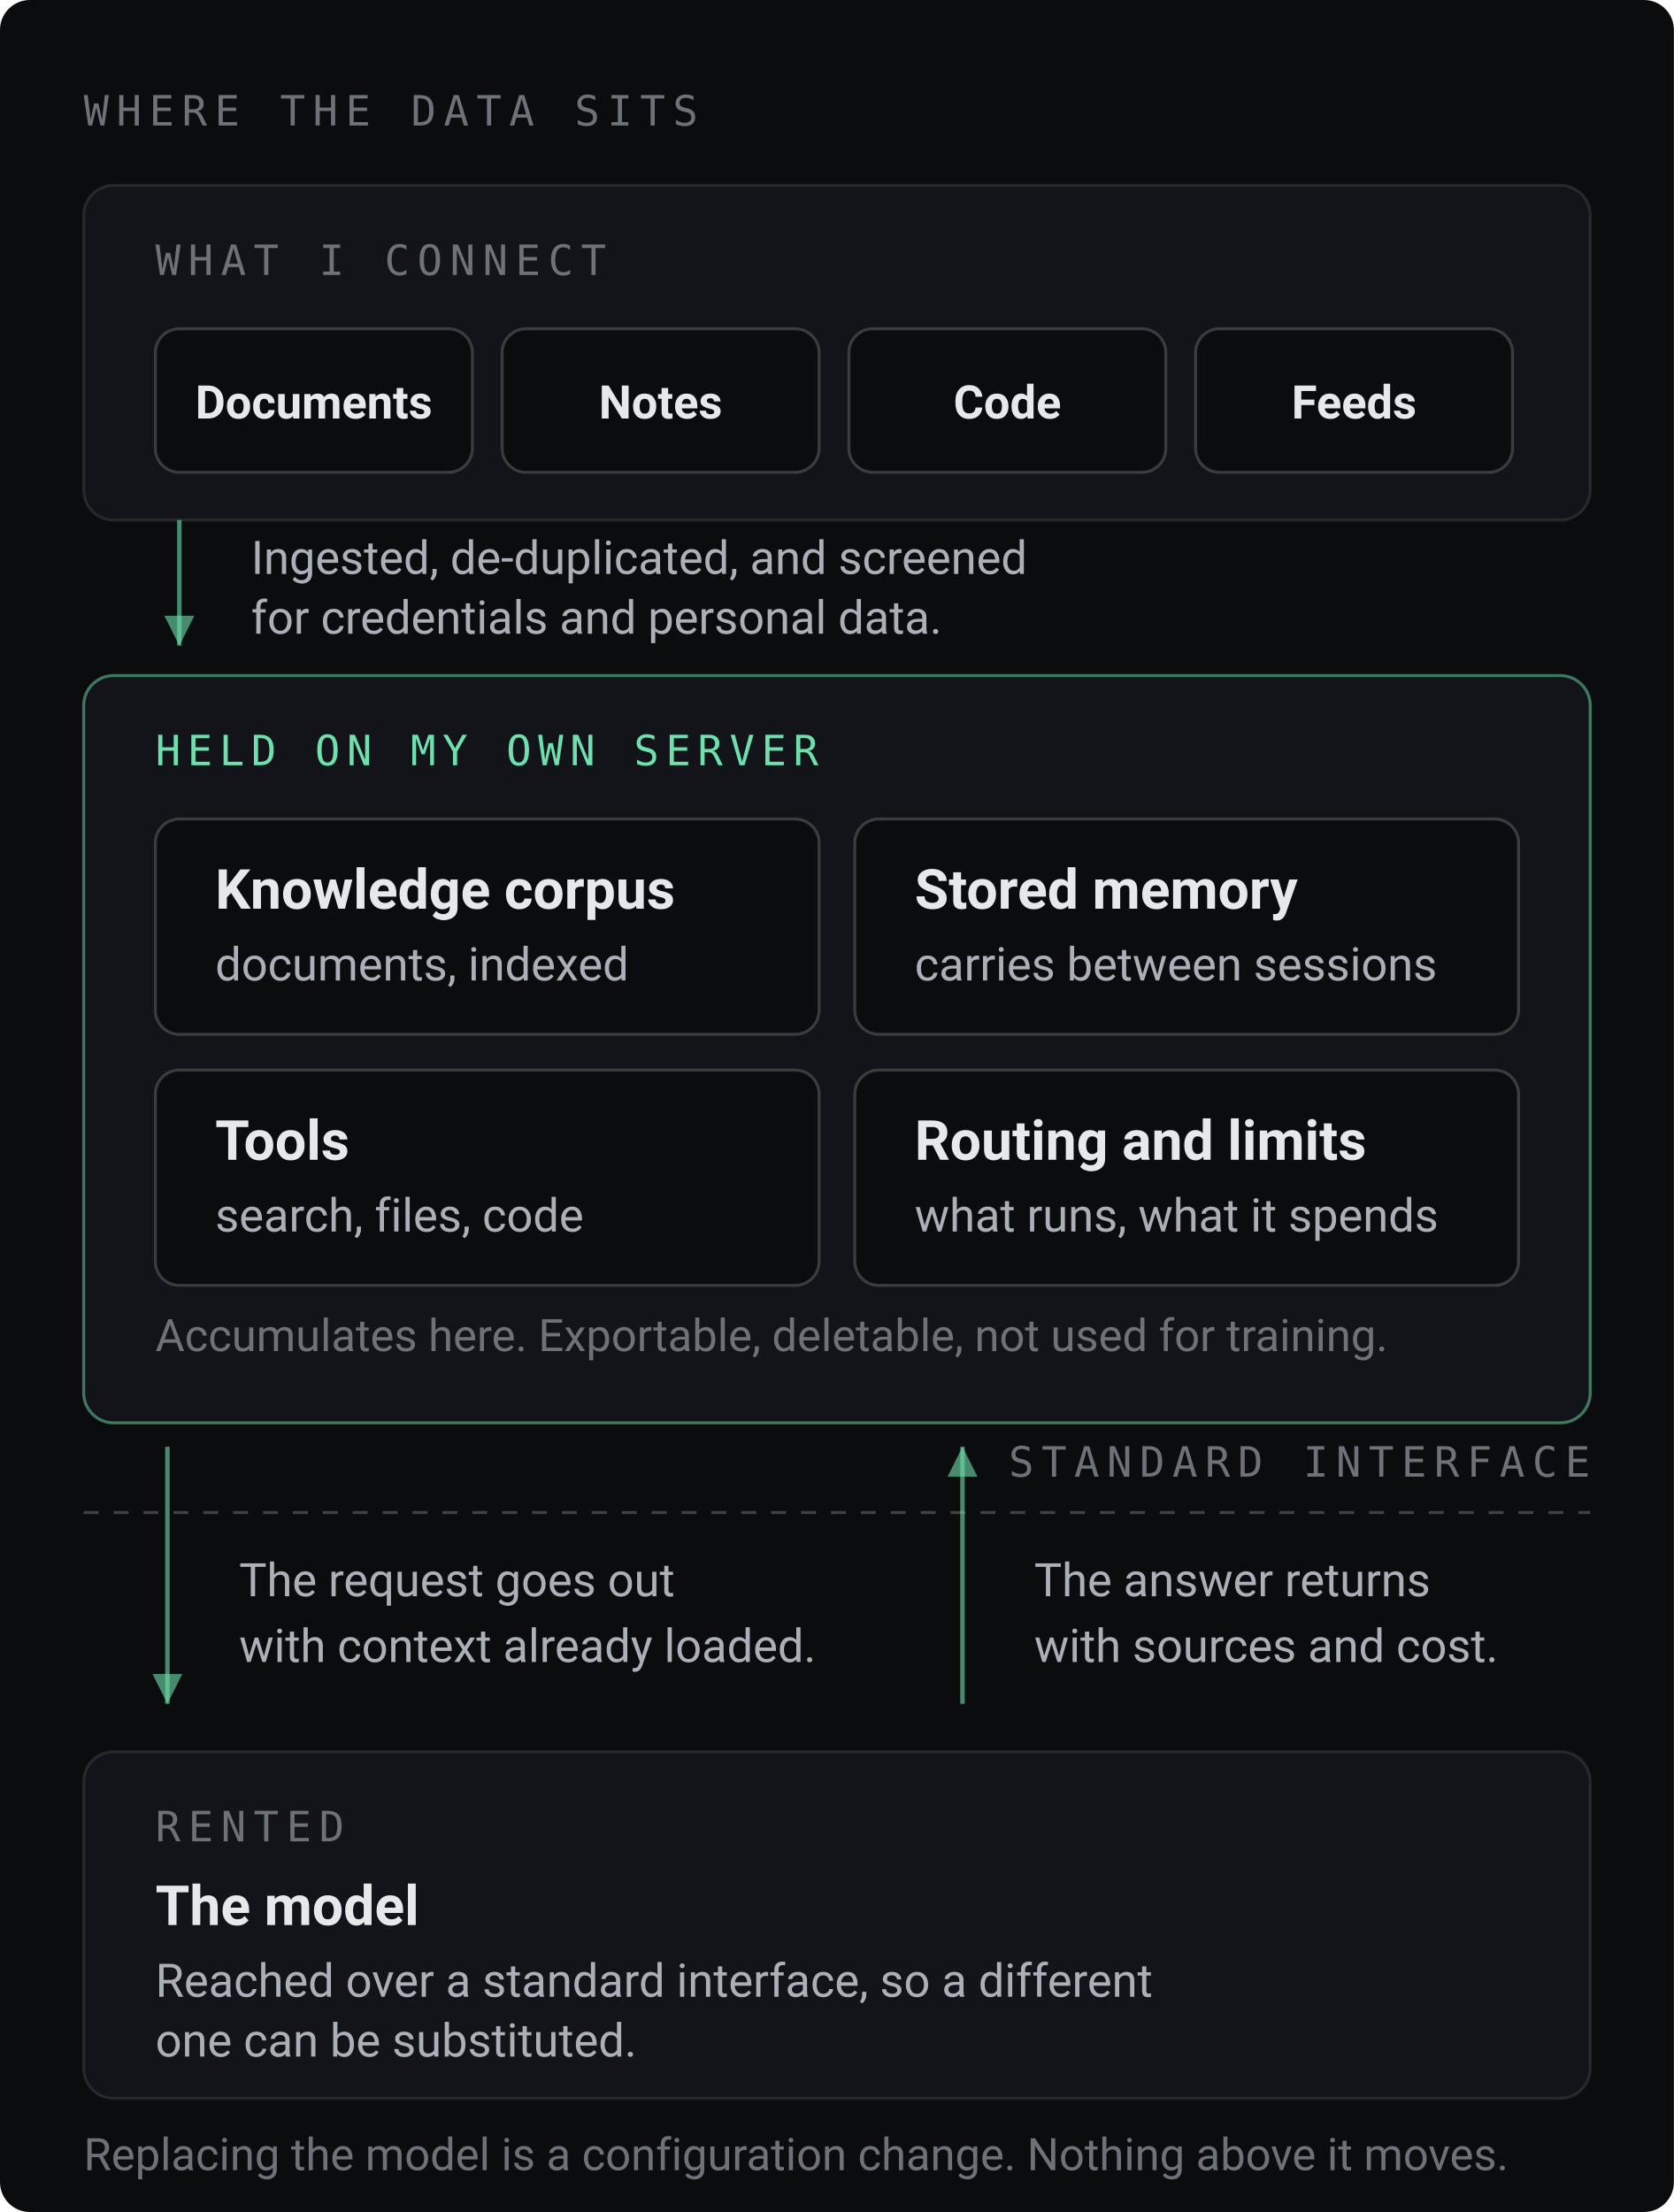
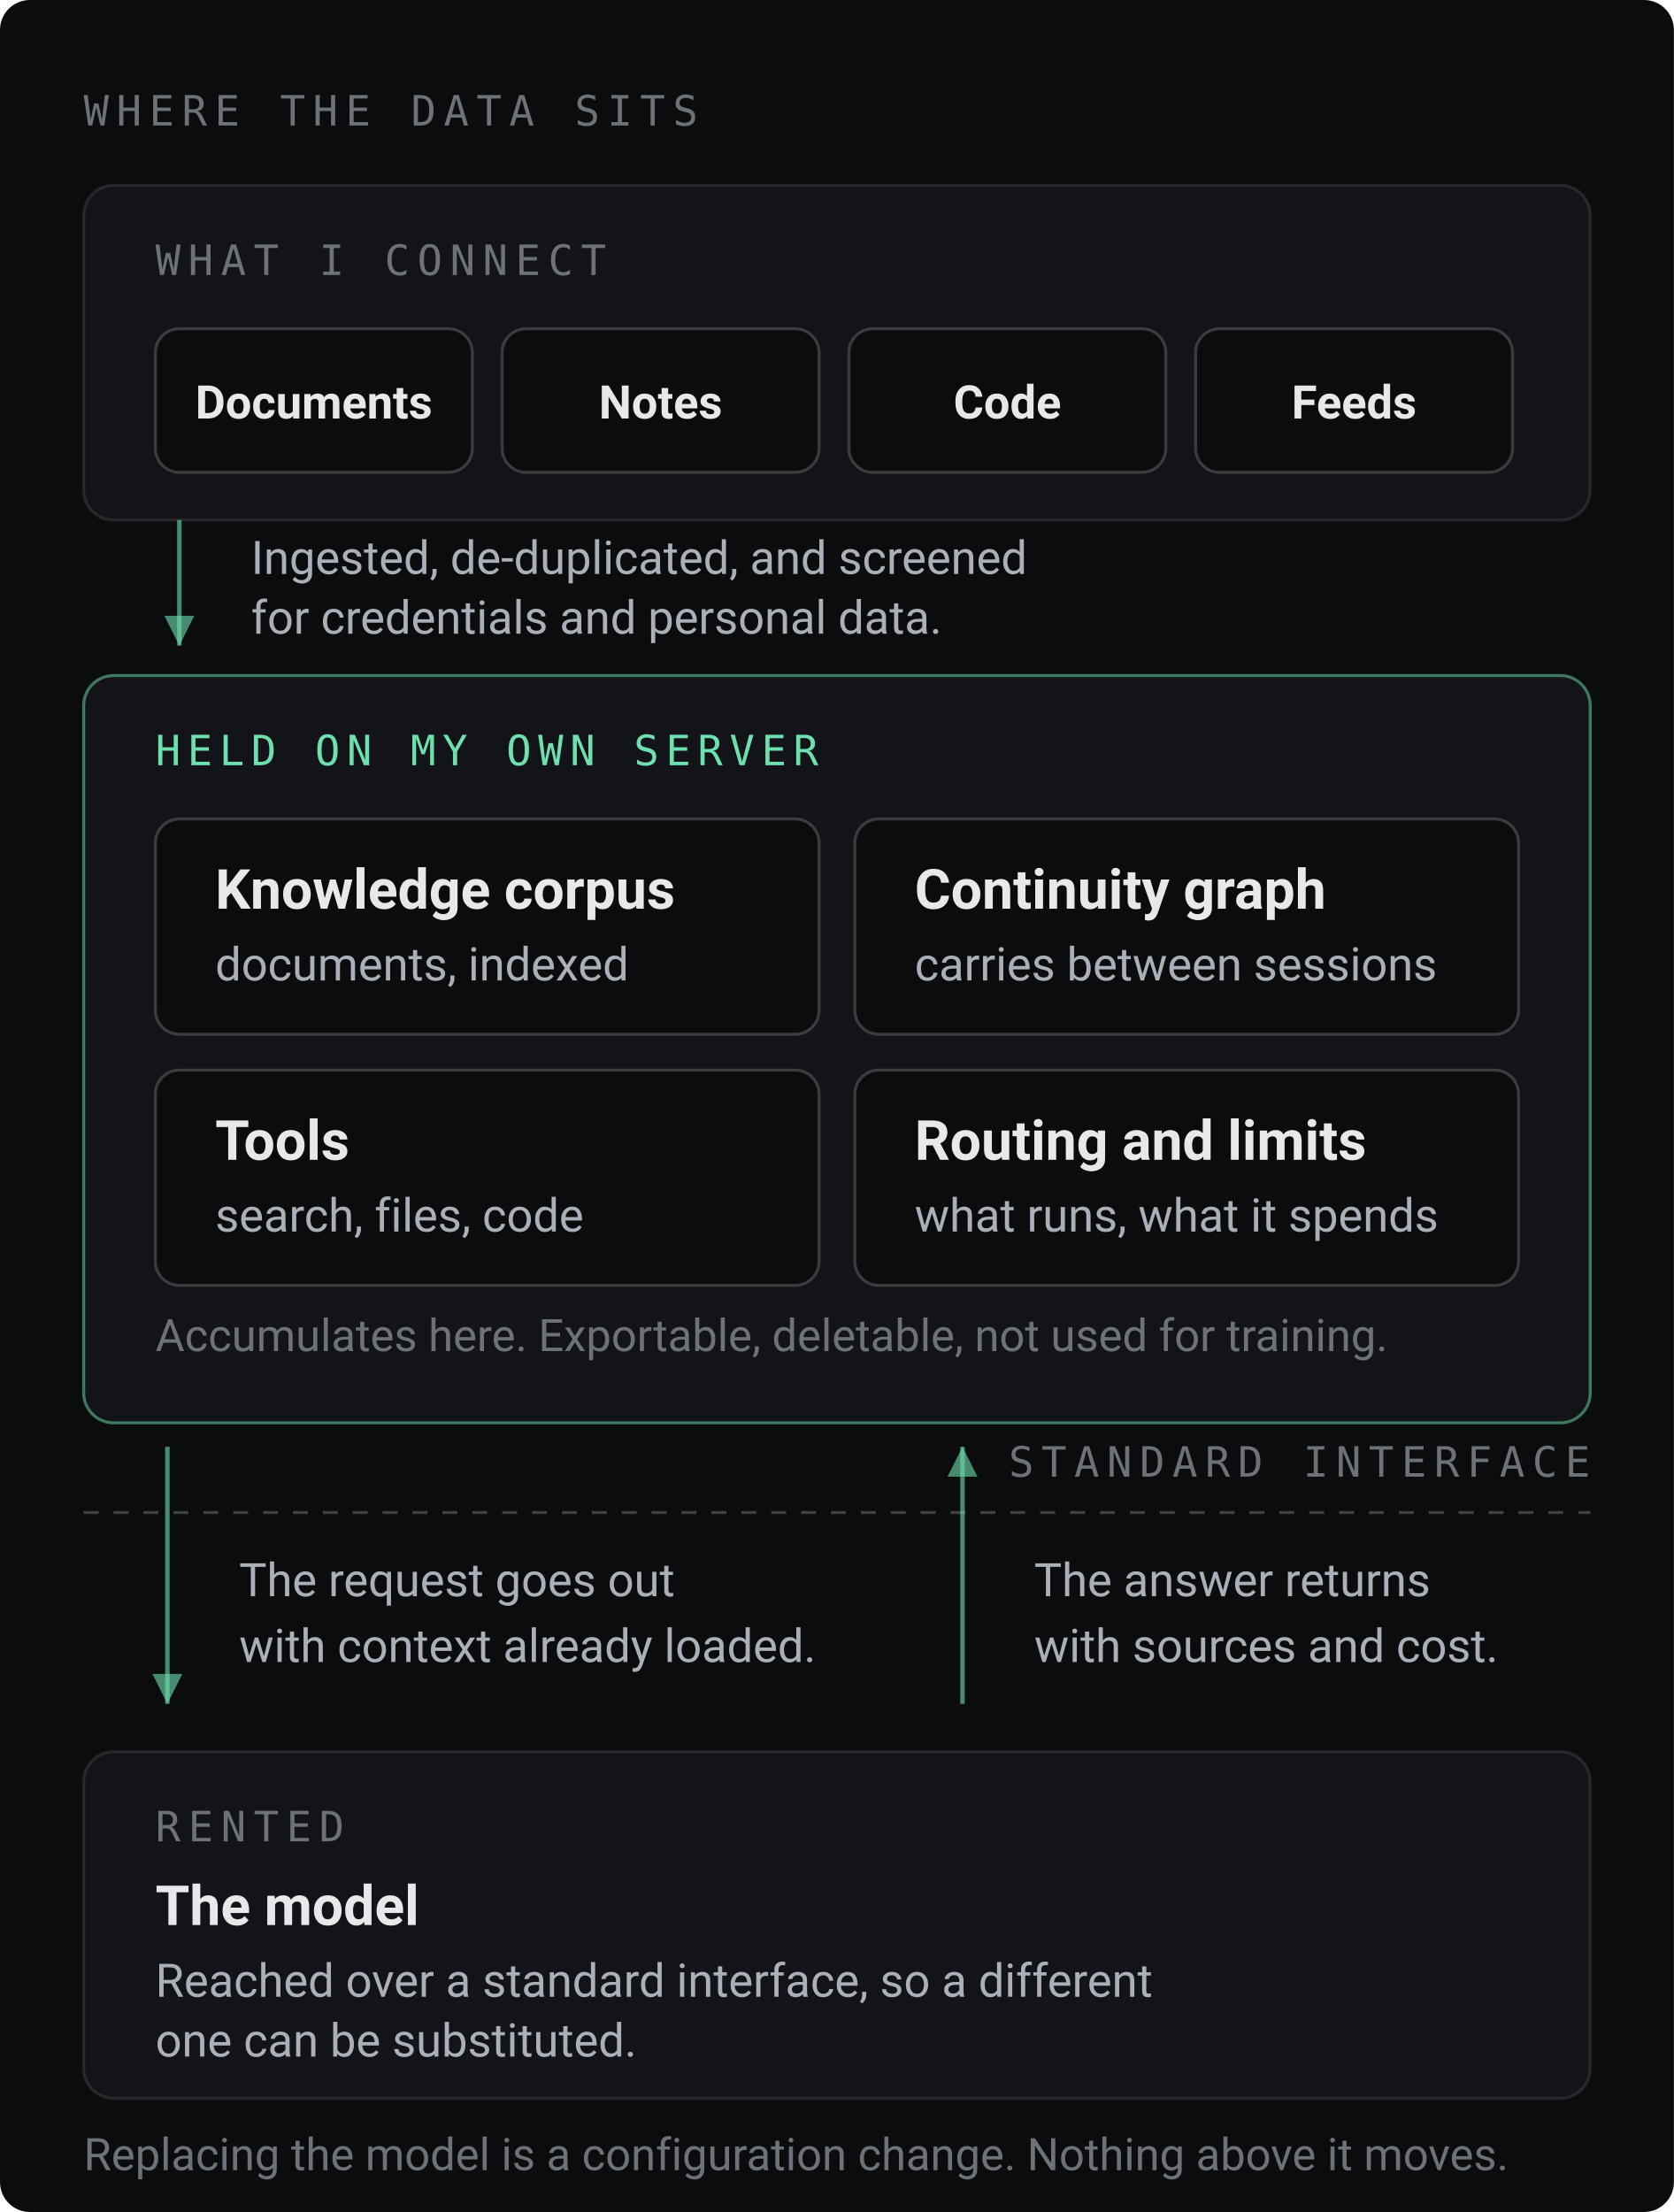
- <svg xmlns="http://www.w3.org/2000/svg" width="560" height="740" viewBox="0 0 560 740" role="img" aria-label="Where the data sits. What I connect, documents notes code and feeds, is ingested, de-duplicated, and screened for credentials and personal data. It is then held on my own server: the knowledge corpus, stored memory, tools, and the routing and spending limits. That material accumulates there, and is exportable, deletable, and not used for training. Below it, reached across a standard interface, is the rented model: the request goes out with context already loaded, and the answer returns with its sources and cost. Replacing the model is a configuration change, and nothing above it moves.">
+ <svg xmlns="http://www.w3.org/2000/svg" width="560" height="740" viewBox="0 0 560 740" role="img" aria-label="Where the data sits. What I connect, documents notes code and feeds, is ingested, de-duplicated, and screened for credentials and personal data. It is then held on my own server: the knowledge corpus, continuity graph, tools, and the routing and spending limits. That material accumulates there, and is exportable, deletable, and not used for training. Below it, reached across a standard interface, is the rented model: the request goes out with context already loaded, and the answer returns with its sources and cost. Replacing the model is a configuration change, and nothing above it moves.">
  <defs>
    <style>
      .bg{fill:#0b0c0e}
      .own{fill:#121419;stroke:#6ee0ad;stroke-opacity:.50}
      .card{fill:#121419;stroke:rgba(255,255,255,0.10)}
      .chip{fill:#0b0c0e;stroke:rgba(255,255,255,0.18)}
      .mono{font-family:ui-monospace,SFMono-Regular,Menlo,Consolas,monospace}
      .sans{font-family:-apple-system,BlinkMacSystemFont,"Segoe UI",Roboto,Helvetica,Arial,sans-serif}
      .kicker{fill:#6d7178;font-size:14px;letter-spacing:.18em}
      .glabel{fill:#6ee0ad;font-size:14px;letter-spacing:.16em}
      .t{fill:#e7e8ea;font-size:18.5px;font-weight:640}
      .s{fill:#e7e8ea;font-size:15.5px;font-weight:600}
      .d{fill:#abb0b8;font-size:15.5px}
      .f{fill:#6d7178;font-size:15px}
      .arrow{stroke:#6ee0ad;stroke-width:1.5;fill:none;stroke-opacity:.6}
      .ah{fill:#6ee0ad;fill-opacity:.6}
      .edge{stroke:rgba(255,255,255,0.22);stroke-width:1;stroke-dasharray:5 5}
    </style>
  </defs>
  <rect class="bg" width="560" height="740" rx="10" />
  <text class="mono kicker" x="28" y="42">WHERE THE DATA SITS</text>
  <rect class="card" x="28" y="62" width="504" height="112" rx="10" />
  <text class="mono kicker" x="52" y="92">WHAT I CONNECT</text>
  <rect class="chip" x="52" y="110" width="106" height="48" rx="8" />
  <text class="sans s" x="105" y="140" text-anchor="middle">Documents</text>
  <rect class="chip" x="168" y="110" width="106" height="48" rx="8" />
  <text class="sans s" x="221" y="140" text-anchor="middle">Notes</text>
  <rect class="chip" x="284" y="110" width="106" height="48" rx="8" />
  <text class="sans s" x="337" y="140" text-anchor="middle">Code</text>
  <rect class="chip" x="400" y="110" width="106" height="48" rx="8" />
  <text class="sans s" x="453" y="140" text-anchor="middle">Feeds</text>
  <path class="arrow" d="M60 174 L60 216" />
  <polygon class="ah" points="60,216 55,206 65,206" />
  <text class="sans d" x="84" y="192">Ingested, de-duplicated, and screened</text>
  <text class="sans d" x="84" y="212">for credentials and personal data.</text>
  <rect class="own" x="28" y="226" width="504" height="250" rx="10" />
  <text class="mono glabel" x="52" y="256">HELD ON MY OWN SERVER</text>
  <rect class="chip" x="52" y="274" width="222" height="72" rx="8" />
  <text class="sans t" x="72" y="304">Knowledge corpus</text>
  <text class="sans d" x="72" y="328">documents, indexed</text>
  <rect class="chip" x="286" y="274" width="222" height="72" rx="8" />
-   <text class="sans t" x="306" y="304">Stored memory</text>
+   <text class="sans t" x="306" y="304">Continuity graph</text>
  <text class="sans d" x="306" y="328">carries between sessions</text>
  <rect class="chip" x="52" y="358" width="222" height="72" rx="8" />
  <text class="sans t" x="72" y="388">Tools</text>
  <text class="sans d" x="72" y="412">search, files, code</text>
  <rect class="chip" x="286" y="358" width="222" height="72" rx="8" />
  <text class="sans t" x="306" y="388">Routing and limits</text>
  <text class="sans d" x="306" y="412">what runs, what it spends</text>
  <text class="sans f" x="52" y="452">Accumulates here. Exportable, deletable, not used for training.</text>
  <text class="mono kicker" x="532" y="494" text-anchor="end">STANDARD INTERFACE</text>
  <line class="edge" x1="28" y1="506" x2="532" y2="506" />
  <path class="arrow" d="M56 484 L56 570" />
  <polygon class="ah" points="56,570 51,560 61,560" />
  <text class="sans d" x="80" y="534">The request goes out</text>
  <text class="sans d" x="80" y="556">with context already loaded.</text>
  <path class="arrow" d="M322 570 L322 484" />
  <polygon class="ah" points="322,484 317,494 327,494" />
  <text class="sans d" x="346" y="534">The answer returns</text>
  <text class="sans d" x="346" y="556">with sources and cost.</text>
  <rect class="card" x="28" y="586" width="504" height="116" rx="10" />
  <text class="mono kicker" x="52" y="616">RENTED</text>
  <text class="sans t" x="52" y="644">The model</text>
  <text class="sans d" x="52" y="668">Reached over a standard interface, so a different</text>
  <text class="sans d" x="52" y="688">one can be substituted.</text>
  <text class="sans f" x="28" y="726">Replacing the model is a configuration change. Nothing above it moves.</text>
</svg>
